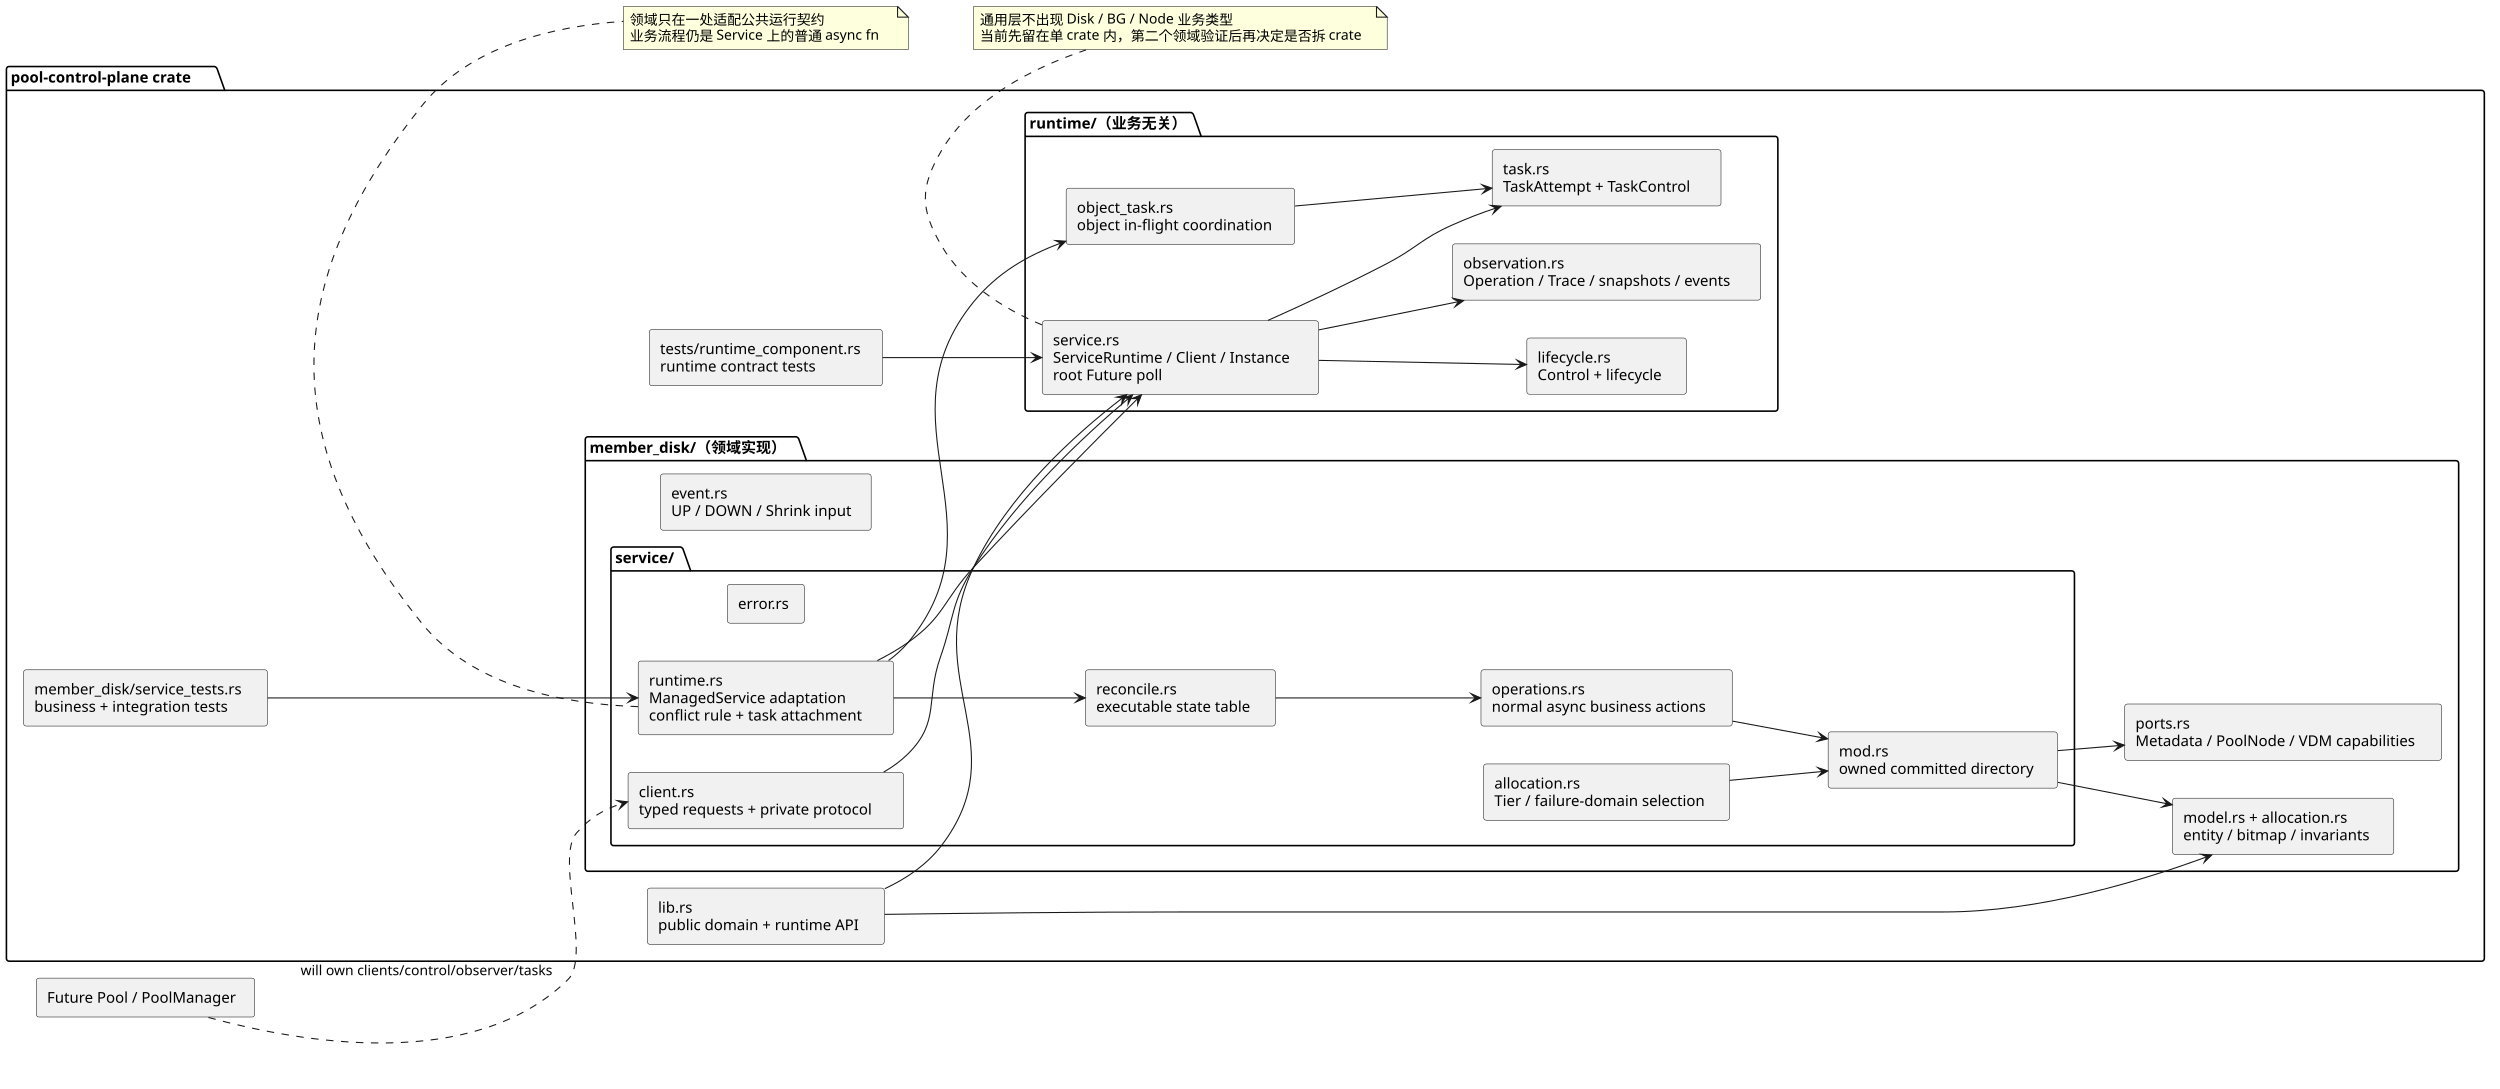
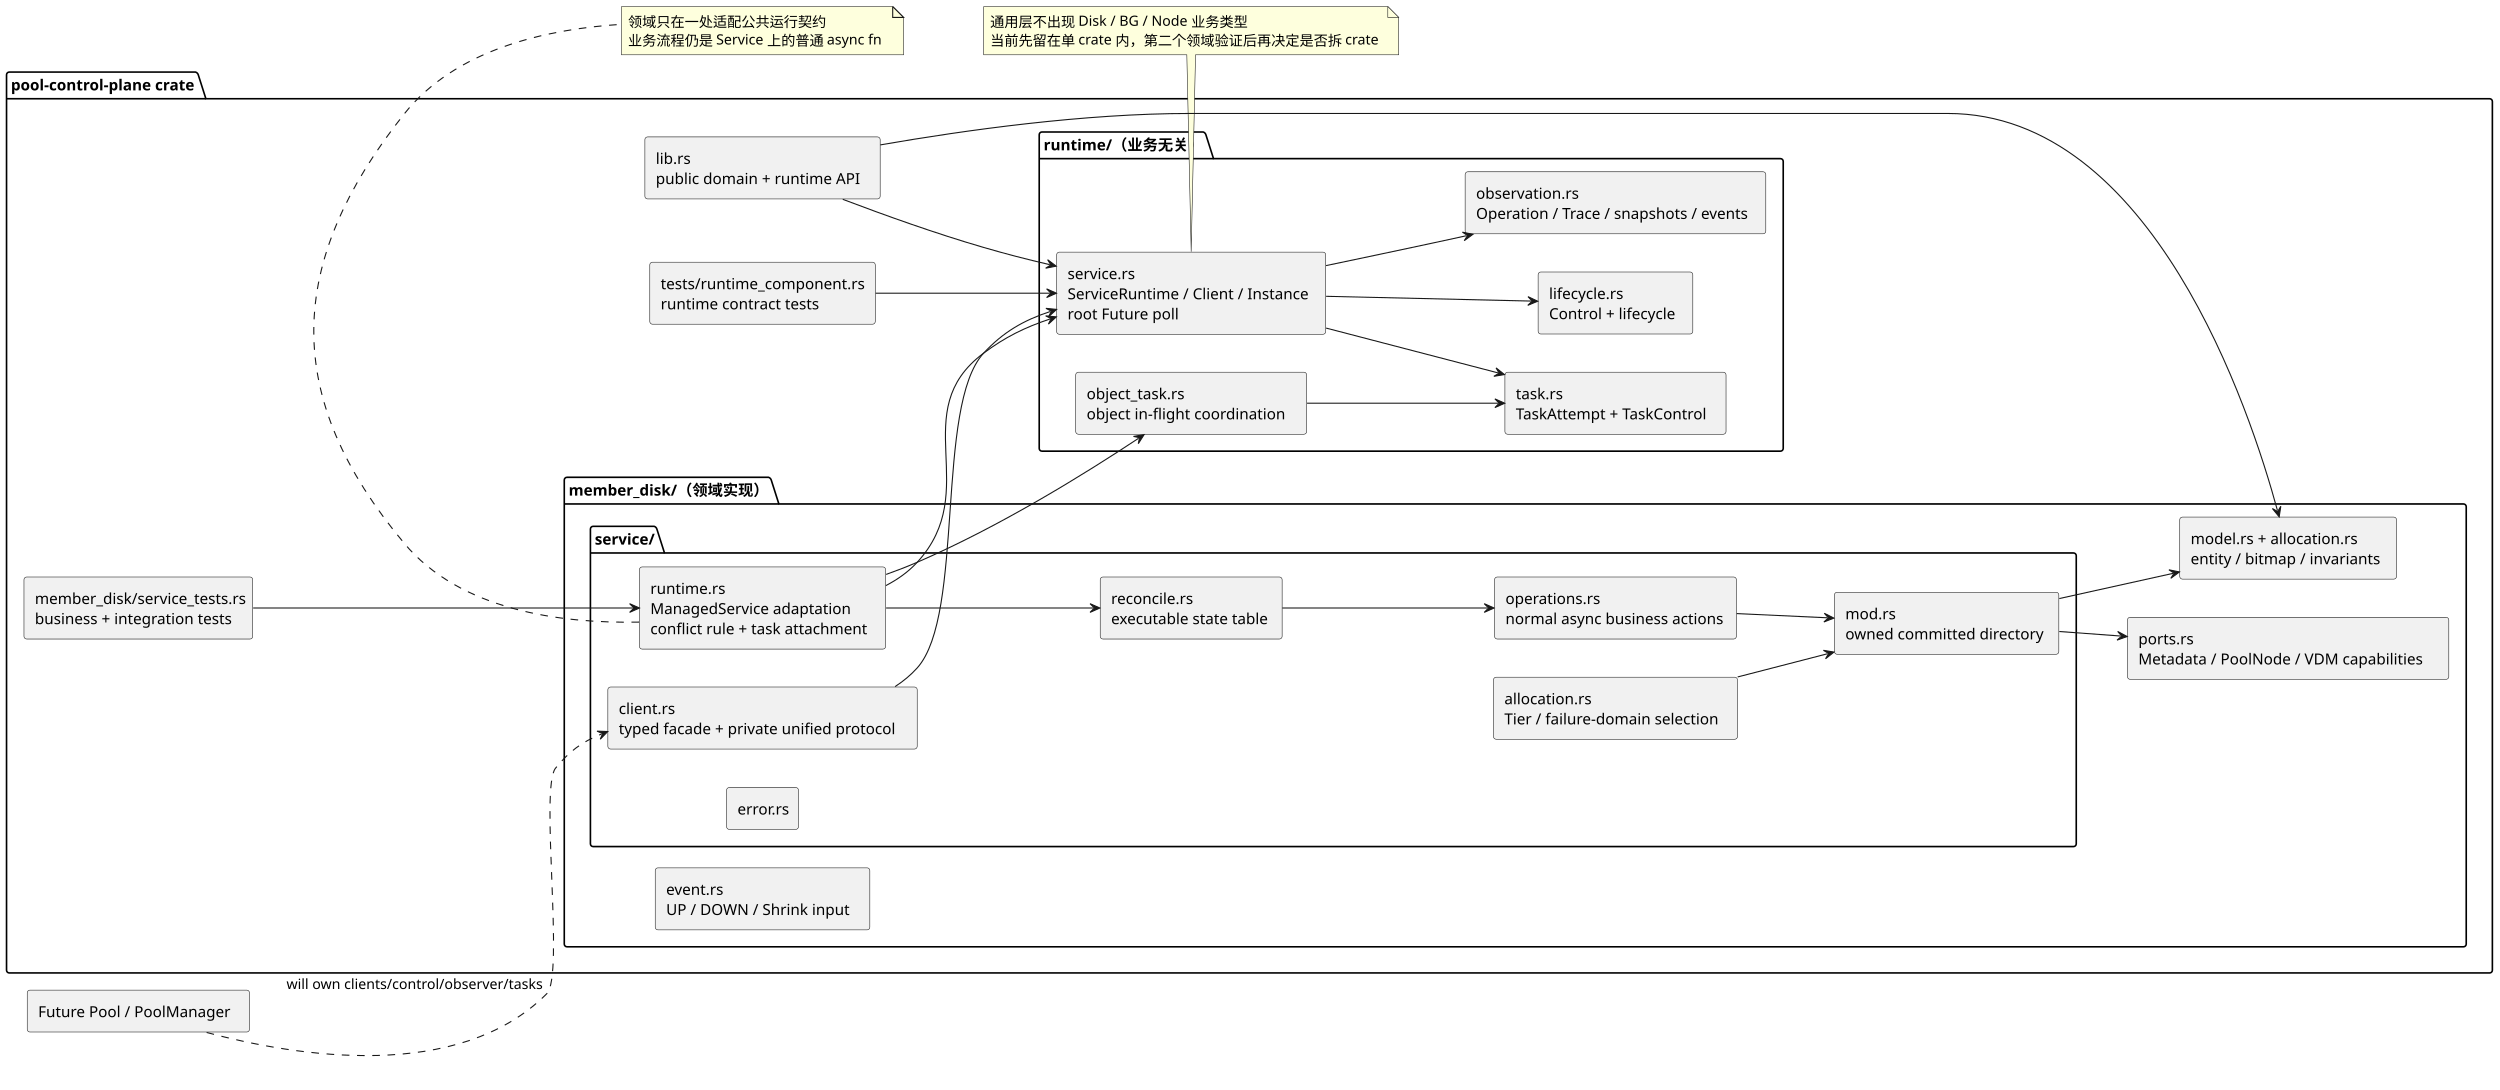
- <svg xmlns="http://www.w3.org/2000/svg" contentStyleType="text/css" data-diagram-type="DESCRIPTION" height="1017px" preserveAspectRatio="none" style="width:2336px;height:1017px;background:#FFFFFF;" version="1.1" viewBox="0 0 2336 1017" width="2336px" zoomAndPan="magnify">
+ <svg xmlns="http://www.w3.org/2000/svg" contentStyleType="text/css" height="1000px" preserveAspectRatio="none" style="width:2295px;height:1000px;background:#FFFFFF;" version="1.1" viewBox="0 0 2295 1000" width="2295px" zoomAndPan="magnify">
  <defs />
  <g>
-     <g class="cluster" data-qualified-name="pool-control-plane crate" data-source-line="7" id="ent0001">
-       <path d="M8.5,62.14 L200.517,62.14 A3.75,3.75 0 0 1 203.017,64.64 L210.017,84.437 L2318.86,84.437 A2.5,2.5 0 0 1 2321.36,86.937 L2321.36,895.64 A2.5,2.5 0 0 1 2318.86,898.14 L8.5,898.14 A2.5,2.5 0 0 1 6,895.64 L6,64.64 A2.5,2.5 0 0 1 8.5,62.14" fill="none" style="stroke:#000000;stroke-width:1.5;" />
-       <line style="stroke:#000000;stroke-width:1.5;" x1="6" x2="210.017" y1="84.437" y2="84.437" />
-       <text fill="#000000" font-family="'Microsoft YaHei'" font-size="14" font-weight="700" lengthAdjust="spacing" textLength="191.017" x="10" y="77.135">pool-control-plane crate</text>
-     </g>
-     <g class="cluster" data-qualified-name="pool-control-plane crate.runtime......." data-source-line="10" id="ent0003">
-       <path d="M960.36,105.14 L1112.885,105.14 A3.75,3.75 0 0 1 1115.385,107.64 L1122.385,127.437 L1658.73,127.437 A2.5,2.5 0 0 1 1661.23,129.937 L1661.23,381.64 A2.5,2.5 0 0 1 1658.73,384.14 L960.36,384.14 A2.5,2.5 0 0 1 957.86,381.64 L957.86,107.64 A2.5,2.5 0 0 1 960.36,105.14" fill="none" style="stroke:#000000;stroke-width:1.5;" />
-       <line style="stroke:#000000;stroke-width:1.5;" x1="957.86" x2="1122.385" y1="127.437" y2="127.437" />
-       <text fill="#000000" font-family="'Microsoft YaHei'" font-size="14" font-weight="700" lengthAdjust="spacing" textLength="151.525" x="961.86" y="120.135">runtime/（业务无关）</text>
-     </g>
-     <g class="cluster" data-qualified-name="pool-control-plane crate.member_disk......." data-source-line="18" id="ent0009">
-       <path d="M549.37,408.14 L744.039,408.14 A3.75,3.75 0 0 1 746.539,410.64 L753.539,430.437 L2294.86,430.437 A2.5,2.5 0 0 1 2297.36,432.937 L2297.36,811.64 A2.5,2.5 0 0 1 2294.86,814.14 L549.37,814.14 A2.5,2.5 0 0 1 546.87,811.64 L546.87,410.64 A2.5,2.5 0 0 1 549.37,408.14" fill="none" style="stroke:#000000;stroke-width:1.5;" />
-       <line style="stroke:#000000;stroke-width:1.5;" x1="546.87" x2="753.539" y1="430.437" y2="430.437" />
-       <text fill="#000000" font-family="'Microsoft YaHei'" font-size="14" font-weight="700" lengthAdjust="spacing" textLength="193.669" x="550.87" y="423.135">member_disk/（领域实现）</text>
-     </g>
-     <g class="cluster" data-qualified-name="pool-control-plane crate.member_disk........service." data-source-line="22" id="ent0013">
-       <path d="M573.37,511.14 L635.934,511.14 A3.75,3.75 0 0 1 638.434,513.64 L645.434,533.437 L1935.86,533.437 A2.5,2.5 0 0 1 1938.36,535.937 L1938.36,787.64 A2.5,2.5 0 0 1 1935.86,790.14 L573.37,790.14 A2.5,2.5 0 0 1 570.87,787.64 L570.87,513.64 A2.5,2.5 0 0 1 573.37,511.14" fill="none" style="stroke:#000000;stroke-width:1.5;" />
-       <line style="stroke:#000000;stroke-width:1.5;" x1="570.87" x2="645.434" y1="533.437" y2="533.437" />
-       <text fill="#000000" font-family="'Microsoft YaHei'" font-size="14" font-weight="700" lengthAdjust="spacing" textLength="61.565" x="574.87" y="526.135">service/</text>
-     </g>
-     <g class="entity" data-qualified-name="pool-control-plane crate.Lib" data-source-line="8" id="ent0002">
-       <rect fill="#F1F1F1" height="52.594" rx="2.5" ry="2.5" style="stroke:#181818;stroke-width:0.5;" width="221.366" x="604.9" y="829.84" />
-       <text fill="#000000" font-family="'Microsoft YaHei'" font-size="14" lengthAdjust="spacing" textLength="34.166" x="614.9" y="852.835">lib.rs</text>
-       <text fill="#000000" font-family="'Microsoft YaHei'" font-size="14" lengthAdjust="spacing" textLength="201.366" x="614.9" y="869.132">public domain + runtime API</text>
-     </g>
-     <g class="entity" data-qualified-name="pool-control-plane crate.RuntimeTests" data-source-line="33" id="ent0021">
-       <rect fill="#F1F1F1" height="52.594" rx="2.5" ry="2.5" style="stroke:#181818;stroke-width:0.5;" width="217.73" x="606.72" y="307.84" />
-       <text fill="#000000" font-family="'Microsoft YaHei'" font-size="14" lengthAdjust="spacing" textLength="197.73" x="616.72" y="330.835">tests/runtime_component.rs</text>
-       <text fill="#000000" font-family="'Microsoft YaHei'" font-size="14" lengthAdjust="spacing" textLength="156.358" x="616.72" y="347.132">runtime contract tests</text>
-     </g>
-     <g class="entity" data-qualified-name="pool-control-plane crate.DomainTests" data-source-line="34" id="ent0022">
-       <rect fill="#F1F1F1" height="52.594" rx="2.5" ry="2.5" style="stroke:#181818;stroke-width:0.5;" width="227.867" x="22" y="625.84" />
-       <text fill="#000000" font-family="'Microsoft YaHei'" font-size="14" lengthAdjust="spacing" textLength="207.867" x="32" y="648.835">member_disk/service_tests.rs</text>
-       <text fill="#000000" font-family="'Microsoft YaHei'" font-size="14" lengthAdjust="spacing" textLength="197.183" x="32" y="665.132">business + integration tests</text>
-     </g>
-     <g class="entity" data-qualified-name="pool-control-plane crate.runtime........Runtime" data-source-line="11" id="ent0004">
-       <rect fill="#F1F1F1" height="68.891" rx="2.5" ry="2.5" style="stroke:#181818;stroke-width:0.5;" width="258.157" x="973.86" y="299.69" />
-       <text fill="#000000" font-family="'Microsoft YaHei'" font-size="14" lengthAdjust="spacing" textLength="67.648" x="983.86" y="322.685">service.rs</text>
-       <text fill="#000000" font-family="'Microsoft YaHei'" font-size="14" lengthAdjust="spacing" textLength="238.157" x="983.86" y="338.982">ServiceRuntime / Client / Instance</text>
-       <text fill="#000000" font-family="'Microsoft YaHei'" font-size="14" lengthAdjust="spacing" textLength="108.165" x="983.86" y="355.279">root Future poll</text>
-     </g>
-     <g class="entity" data-qualified-name="pool-control-plane crate.runtime........Lifecycle" data-source-line="12" id="ent0005">
-       <rect fill="#F1F1F1" height="52.594" rx="2.5" ry="2.5" style="stroke:#181818;stroke-width:0.5;" width="149.049" x="1426.68" y="315.84" />
-       <text fill="#000000" font-family="'Microsoft YaHei'" font-size="14" lengthAdjust="spacing" textLength="75.004" x="1436.68" y="338.835">lifecycle.rs</text>
-       <text fill="#000000" font-family="'Microsoft YaHei'" font-size="14" lengthAdjust="spacing" textLength="129.049" x="1436.68" y="355.132">Control + lifecycle</text>
-     </g>
-     <g class="entity" data-qualified-name="pool-control-plane crate.runtime........Observation" data-source-line="13" id="ent0006">
-       <rect fill="#F1F1F1" height="52.594" rx="2.5" ry="2.5" style="stroke:#181818;stroke-width:0.5;" width="288.037" x="1357.19" y="227.84" />
-       <text fill="#000000" font-family="'Microsoft YaHei'" font-size="14" lengthAdjust="spacing" textLength="100.297" x="1367.19" y="250.835">observation.rs</text>
-       <text fill="#000000" font-family="'Microsoft YaHei'" font-size="14" lengthAdjust="spacing" textLength="268.037" x="1367.19" y="267.132">Operation / Trace / snapshots / events</text>
-     </g>
-     <g class="entity" data-qualified-name="pool-control-plane crate.runtime........Task" data-source-line="14" id="ent0007">
-       <rect fill="#F1F1F1" height="52.594" rx="2.5" ry="2.5" style="stroke:#181818;stroke-width:0.5;" width="213.792" x="1394.31" y="139.84" />
-       <text fill="#000000" font-family="'Microsoft YaHei'" font-size="14" lengthAdjust="spacing" textLength="46.97" x="1404.31" y="162.835">task.rs</text>
-       <text fill="#000000" font-family="'Microsoft YaHei'" font-size="14" lengthAdjust="spacing" textLength="193.792" x="1404.31" y="179.132">TaskAttempt + TaskControl</text>
-     </g>
-     <g class="entity" data-qualified-name="pool-control-plane crate.runtime........ObjectTask" data-source-line="15" id="ent0008">
-       <rect fill="#F1F1F1" height="52.594" rx="2.5" ry="2.5" style="stroke:#181818;stroke-width:0.5;" width="213.443" x="996.22" y="175.84" />
-       <text fill="#000000" font-family="'Microsoft YaHei'" font-size="14" lengthAdjust="spacing" textLength="97.111" x="1006.22" y="198.835">object_task.rs</text>
-       <text fill="#000000" font-family="'Microsoft YaHei'" font-size="14" lengthAdjust="spacing" textLength="193.443" x="1006.22" y="215.132">object in-flight coordination</text>
-     </g>
-     <g class="entity" data-qualified-name="pool-control-plane crate.member_disk........Model" data-source-line="19" id="ent0010">
-       <rect fill="#F1F1F1" height="52.594" rx="2.5" ry="2.5" style="stroke:#181818;stroke-width:0.5;" width="206.751" x="2029.99" y="745.84" />
-       <text fill="#000000" font-family="'Microsoft YaHei'" font-size="14" lengthAdjust="spacing" textLength="167.241" x="2039.99" y="768.835">model.rs + allocation.rs</text>
-       <text fill="#000000" font-family="'Microsoft YaHei'" font-size="14" lengthAdjust="spacing" textLength="186.751" x="2039.99" y="785.132">entity / bitmap / invariants</text>
-     </g>
-     <g class="entity" data-qualified-name="pool-control-plane crate.member_disk........Event" data-source-line="20" id="ent0011">
-       <rect fill="#F1F1F1" height="52.594" rx="2.5" ry="2.5" style="stroke:#181818;stroke-width:0.5;" width="196.887" x="617.14" y="442.84" />
-       <text fill="#000000" font-family="'Microsoft YaHei'" font-size="14" lengthAdjust="spacing" textLength="57.374" x="627.14" y="465.835">event.rs</text>
-       <text fill="#000000" font-family="'Microsoft YaHei'" font-size="14" lengthAdjust="spacing" textLength="176.887" x="627.14" y="482.132">UP / DOWN / Shrink input</text>
-     </g>
-     <g class="entity" data-qualified-name="pool-control-plane crate.member_disk........Ports" data-source-line="21" id="ent0012">
-       <rect fill="#F1F1F1" height="52.594" rx="2.5" ry="2.5" style="stroke:#181818;stroke-width:0.5;" width="296.001" x="1985.36" y="657.84" />
-       <text fill="#000000" font-family="'Microsoft YaHei'" font-size="14" lengthAdjust="spacing" textLength="53.491" x="1995.36" y="680.835">ports.rs</text>
-       <text fill="#000000" font-family="'Microsoft YaHei'" font-size="14" lengthAdjust="spacing" textLength="276.001" x="1995.36" y="697.132">Metadata / PoolNode / VDM capabilities</text>
-     </g>
-     <g class="entity" data-qualified-name="pool-control-plane crate.member_disk........service..Service" data-source-line="23" id="ent0014">
-       <rect fill="#F1F1F1" height="52.594" rx="2.5" ry="2.5" style="stroke:#181818;stroke-width:0.5;" width="214.134" x="1708.23" y="683.84" />
-       <text fill="#000000" font-family="'Microsoft YaHei'" font-size="14" lengthAdjust="spacing" textLength="48.59" x="1718.23" y="706.835">mod.rs</text>
-       <text fill="#000000" font-family="'Microsoft YaHei'" font-size="14" lengthAdjust="spacing" textLength="194.134" x="1718.23" y="723.132">owned committed directory</text>
-     </g>
-     <g class="entity" data-qualified-name="pool-control-plane crate.member_disk........service..Client" data-source-line="24" id="ent0015">
-       <rect fill="#F1F1F1" height="52.594" rx="2.5" ry="2.5" style="stroke:#181818;stroke-width:0.5;" width="257.426" x="586.87" y="721.84" />
-       <text fill="#000000" font-family="'Microsoft YaHei'" font-size="14" lengthAdjust="spacing" textLength="55.952" x="596.87" y="744.835">client.rs</text>
-       <text fill="#000000" font-family="'Microsoft YaHei'" font-size="14" lengthAdjust="spacing" textLength="237.426" x="596.87" y="761.132">typed requests + private protocol</text>
-     </g>
-     <g class="entity" data-qualified-name="pool-control-plane crate.member_disk........service..Adapter" data-source-line="25" id="ent0016">
-       <rect fill="#F1F1F1" height="68.891" rx="2.5" ry="2.5" style="stroke:#181818;stroke-width:0.5;" width="238.483" x="596.34" y="617.69" />
-       <text fill="#000000" font-family="'Microsoft YaHei'" font-size="14" lengthAdjust="spacing" textLength="72.632" x="606.34" y="640.685">runtime.rs</text>
-       <text fill="#000000" font-family="'Microsoft YaHei'" font-size="14" lengthAdjust="spacing" textLength="196.506" x="606.34" y="656.982">ManagedService adaptation</text>
-       <text fill="#000000" font-family="'Microsoft YaHei'" font-size="14" lengthAdjust="spacing" textLength="218.483" x="606.34" y="673.279">conflict rule + task attachment</text>
-     </g>
-     <g class="entity" data-qualified-name="pool-control-plane crate.member_disk........service..Reconcile" data-source-line="26" id="ent0017">
-       <rect fill="#F1F1F1" height="52.594" rx="2.5" ry="2.5" style="stroke:#181818;stroke-width:0.5;" width="177.363" x="1014.26" y="625.84" />
-       <text fill="#000000" font-family="'Microsoft YaHei'" font-size="14" lengthAdjust="spacing" textLength="81.095" x="1024.26" y="648.835">reconcile.rs</text>
-       <text fill="#000000" font-family="'Microsoft YaHei'" font-size="14" lengthAdjust="spacing" textLength="157.363" x="1024.26" y="665.132">executable state table</text>
-     </g>
-     <g class="entity" data-qualified-name="pool-control-plane crate.member_disk........service..Operations" data-source-line="27" id="ent0018">
-       <rect fill="#F1F1F1" height="52.594" rx="2.5" ry="2.5" style="stroke:#181818;stroke-width:0.5;" width="234.785" x="1383.82" y="625.84" />
-       <text fill="#000000" font-family="'Microsoft YaHei'" font-size="14" lengthAdjust="spacing" textLength="92.012" x="1393.82" y="648.835">operations.rs</text>
-       <text fill="#000000" font-family="'Microsoft YaHei'" font-size="14" lengthAdjust="spacing" textLength="214.785" x="1393.82" y="665.132">normal async business actions</text>
-     </g>
-     <g class="entity" data-qualified-name="pool-control-plane crate.member_disk........service..AllocationService" data-source-line="28" id="ent0019">
-       <rect fill="#F1F1F1" height="52.594" rx="2.5" ry="2.5" style="stroke:#181818;stroke-width:0.5;" width="229.815" x="1386.3" y="713.84" />
-       <text fill="#000000" font-family="'Microsoft YaHei'" font-size="14" lengthAdjust="spacing" textLength="85.518" x="1396.3" y="736.835">allocation.rs</text>
-       <text fill="#000000" font-family="'Microsoft YaHei'" font-size="14" lengthAdjust="spacing" textLength="209.815" x="1396.3" y="753.132">Tier / failure-domain selection</text>
-     </g>
-     <g class="entity" data-qualified-name="pool-control-plane crate.member_disk........service..Error" data-source-line="29" id="ent0020">
-       <rect fill="#F1F1F1" height="36.297" rx="2.5" ry="2.5" style="stroke:#181818;stroke-width:0.5;" width="71.946" x="679.61" y="545.99" />
-       <text fill="#000000" font-family="'Microsoft YaHei'" font-size="14" lengthAdjust="spacing" textLength="51.946" x="689.61" y="568.985">error.rs</text>
-     </g>
-     <g class="entity" data-qualified-name="Pool" data-source-line="37" id="ent0023">
-       <rect fill="#F1F1F1" height="36.297" rx="2.5" ry="2.5" style="stroke:#181818;stroke-width:0.5;" width="204.017" x="33.93" y="913.99" />
-       <text fill="#000000" font-family="'Microsoft YaHei'" font-size="14" lengthAdjust="spacing" textLength="184.017" x="43.93" y="936.985">Future Pool / PoolManager</text>
-     </g>
-     <g class="entity" data-qualified-name="GMN42" data-source-line="59" id="ent0043">
-       <path d="M909.69,6 L909.69,46.266 L1296.195,46.266 L1296.195,16 L1286.195,6 L909.69,6" fill="#FEFFDD" style="stroke:#181818;stroke-width:0.5;" />
-       <path d="M1286.195,6 L1286.195,16 L1296.195,16 L1286.195,6" fill="#FEFFDD" style="stroke:#181818;stroke-width:1;" />
-       <text fill="#000000" font-family="'Microsoft YaHei'" font-size="13" lengthAdjust="spacing" textLength="244.398" x="915.69" y="23.067">通用层不出现 Disk / BG / Node 业务类型</text>
-       <text fill="#000000" font-family="'Microsoft YaHei'" font-size="13" lengthAdjust="spacing" textLength="365.505" x="915.69" y="38.2">当前先留在单 crate 内，第二个领域验证后再决定是否拆 crate</text>
-     </g>
-     <g class="entity" data-qualified-name="GMN45" data-source-line="64" id="ent0046">
-       <path d="M582.48,6 L582.48,46.266 L848.69,46.266 L848.69,16 L838.69,6 L582.48,6" fill="#FEFFDD" style="stroke:#181818;stroke-width:0.5;" />
-       <path d="M838.69,6 L838.69,16 L848.69,16 L838.69,6" fill="#FEFFDD" style="stroke:#181818;stroke-width:1;" />
-       <text fill="#000000" font-family="'Microsoft YaHei'" font-size="13" lengthAdjust="spacing" textLength="182" x="588.48" y="23.067">领域只在一处适配公共运行契约</text>
-       <text fill="#000000" font-family="'Microsoft YaHei'" font-size="13" lengthAdjust="spacing" textLength="245.21" x="588.48" y="38.2">业务流程仍是 Service 上的普通 async fn</text>
-     </g>
-     <g class="link" data-entity-1="ent0002" data-entity-2="ent0004" data-link-type="dependency" data-source-line="39" id="lnk24">
-       <path d="M826.76,830.38 C847.11,820.87 866.18,807.88 879.69,790.14 C950.14,697.57 859.58,635.11 909.69,530.14 C942.02,462.39 1003.379,406.862 1048.859,371.822" fill="none" id="Lib-to-Runtime" style="stroke:#181818;stroke-width:1;" />
-       <polygon fill="#181818" points="1052.82,368.77,1043.249,371.094,1048.859,371.822,1048.132,377.432,1052.82,368.77" style="stroke:#181818;stroke-width:1;stroke-linejoin:miter;stroke-miterlimit:10;" />
-     </g>
-     <g class="link" data-entity-1="ent0002" data-entity-2="ent0010" data-link-type="dependency" data-source-line="40" id="lnk25">
-       <path d="M826.62,854.39 C903.7,853.31 1009.11,852.14 1101.94,852.14 C1101.94,852.14 1101.94,852.14 1816.29,852.14 C1905.02,852.14 1998.898,823.869 2061.988,800.619" fill="none" id="Lib-to-Model" style="stroke:#181818;stroke-width:1;" />
-       <polygon fill="#181818" points="2066.68,798.89,2056.852,798.249,2061.988,800.619,2059.618,805.755,2066.68,798.89" style="stroke:#181818;stroke-width:1;stroke-linejoin:miter;stroke-miterlimit:10;" />
-     </g>
-     <g class="link" data-entity-1="ent0004" data-entity-2="ent0005" data-link-type="dependency" data-source-line="41" id="lnk26">
-       <path d="M1232.32,336.73 C1296.52,338.02 1366.921,339.45 1421.351,340.54" fill="none" id="Runtime-to-Lifecycle" style="stroke:#181818;stroke-width:1;" />
-       <polygon fill="#181818" points="1426.35,340.64,1417.432,336.461,1421.351,340.54,1417.272,344.459,1426.35,340.64" style="stroke:#181818;stroke-width:1;stroke-linejoin:miter;stroke-miterlimit:10;" />
-     </g>
-     <g class="link" data-entity-1="ent0004" data-entity-2="ent0006" data-link-type="dependency" data-source-line="42" id="lnk27">
-       <path d="M1232.32,308.22 C1275.61,299.48 1319.089,290.699 1362.699,281.899" fill="none" id="Runtime-to-Observation" style="stroke:#181818;stroke-width:1;" />
-       <polygon fill="#181818" points="1367.6,280.91,1357.987,278.769,1362.699,281.899,1359.569,286.611,1367.6,280.91" style="stroke:#181818;stroke-width:1;stroke-linejoin:miter;stroke-miterlimit:10;" />
-     </g>
-     <g class="link" data-entity-1="ent0004" data-entity-2="ent0007" data-link-type="dependency" data-source-line="43" id="lnk28">
-       <path d="M1184.81,299.36 C1219.5,283.87 1260.23,264.91 1296.19,246.14 C1324.1,231.57 1328.39,222.85 1357.19,210.14 C1371.57,203.79 1382.399,199.57 1397.789,194.41" fill="none" id="Runtime-to-Task" style="stroke:#181818;stroke-width:1;" />
-       <polygon fill="#181818" points="1402.53,192.82,1392.725,191.888,1397.789,194.41,1395.268,199.474,1402.53,192.82" style="stroke:#181818;stroke-width:1;stroke-linejoin:miter;stroke-miterlimit:10;" />
-     </g>
-     <g class="link" data-entity-1="ent0008" data-entity-2="ent0007" data-link-type="dependency" data-source-line="44" id="lnk29">
-       <path d="M1210.13,192.49 C1267.1,187.31 1332.12,181.402 1389.091,176.232" fill="none" id="ObjectTask-to-Task" style="stroke:#181818;stroke-width:1;" />
-       <polygon fill="#181818" points="1394.07,175.78,1384.745,172.61,1389.091,176.232,1385.468,180.577,1394.07,175.78" style="stroke:#181818;stroke-width:1;stroke-linejoin:miter;stroke-miterlimit:10;" />
-     </g>
-     <g class="link" data-entity-1="ent0015" data-entity-2="ent0004" data-link-type="dependency" data-source-line="45" id="lnk30">
-       <path d="M825.73,721.44 C834.12,716.6 841.93,710.89 848.69,704.14 C878.5,674.33 864.72,653.92 878.69,614.14 C891.87,576.59 888.39,563.75 909.69,530.14 C950.49,465.71 1011.571,408.477 1054.501,372.197" fill="none" id="Client-to-Runtime" style="stroke:#181818;stroke-width:1;" />
-       <polygon fill="#181818" points="1058.32,368.97,1048.864,371.724,1054.501,372.197,1054.028,377.834,1058.32,368.97" style="stroke:#181818;stroke-width:1;stroke-linejoin:miter;stroke-miterlimit:10;" />
-     </g>
-     <g class="link" data-entity-1="ent0016" data-entity-2="ent0004" data-link-type="dependency" data-source-line="46" id="lnk31">
-       <path d="M819.75,617.25 C829.89,612.16 839.72,606.46 848.69,600.14 C882.4,576.34 881.67,560.43 909.69,530.14 C963.08,472.39 1023.959,411.18 1063.019,372.46" fill="none" id="Adapter-to-Runtime" style="stroke:#181818;stroke-width:1;" />
-       <polygon fill="#181818" points="1066.57,368.94,1057.362,372.435,1063.019,372.46,1062.994,378.117,1066.57,368.94" style="stroke:#181818;stroke-width:1;stroke-linejoin:miter;stroke-miterlimit:10;" />
-     </g>
-     <g class="link" data-entity-1="ent0016" data-entity-2="ent0008" data-link-type="dependency" data-source-line="47" id="lnk32">
-       <path d="M830.24,617.19 C837.07,612.24 843.33,606.58 848.69,600.14 C940.58,489.39 818.86,393.76 909.69,282.14 C931.53,255.29 959.246,239.081 991.246,227.12" fill="none" id="Adapter-to-ObjectTask" style="stroke:#181818;stroke-width:1;" />
-       <polygon fill="#181818" points="995.93,225.37,986.099,224.774,991.246,227.12,988.9,232.268,995.93,225.37" style="stroke:#181818;stroke-width:1;stroke-linejoin:miter;stroke-miterlimit:10;" />
-     </g>
-     <g class="link" data-entity-1="ent0016" data-entity-2="ent0017" data-link-type="dependency" data-source-line="48" id="lnk33">
-       <path d="M835.08,652.14 C892.81,652.14 956.03,652.14 1009.04,652.14" fill="none" id="Adapter-to-Reconcile" style="stroke:#181818;stroke-width:1;" />
-       <polygon fill="#181818" points="1014.04,652.14,1005.04,648.14,1009.04,652.14,1005.04,656.14,1014.04,652.14" style="stroke:#181818;stroke-width:1;stroke-linejoin:miter;stroke-miterlimit:10;" />
-     </g>
-     <g class="link" data-entity-1="ent0017" data-entity-2="ent0018" data-link-type="dependency" data-source-line="49" id="lnk34">
-       <path d="M1191.88,652.14 C1248.32,652.14 1317.24,652.14 1378.55,652.14" fill="none" id="Reconcile-to-Operations" style="stroke:#181818;stroke-width:1;" />
-       <polygon fill="#181818" points="1383.55,652.14,1374.55,648.14,1378.55,652.14,1374.55,656.14,1383.55,652.14" style="stroke:#181818;stroke-width:1;stroke-linejoin:miter;stroke-miterlimit:10;" />
-     </g>
-     <g class="link" data-entity-1="ent0018" data-entity-2="ent0014" data-link-type="dependency" data-source-line="50" id="lnk35">
-       <path d="M1618.86,673.82 C1648.03,679.24 1674.254,684.106 1702.904,689.436" fill="none" id="Operations-to-Service" style="stroke:#181818;stroke-width:1;" />
-       <polygon fill="#181818" points="1707.82,690.35,1699.703,684.771,1702.904,689.436,1698.24,692.636,1707.82,690.35" style="stroke:#181818;stroke-width:1;stroke-linejoin:miter;stroke-miterlimit:10;" />
-     </g>
-     <g class="link" data-entity-1="ent0019" data-entity-2="ent0014" data-link-type="dependency" data-source-line="51" id="lnk36">
-       <path d="M1616.2,729.18 C1646.15,726.3 1673.353,723.688 1702.893,720.848" fill="none" id="AllocationService-to-Service" style="stroke:#181818;stroke-width:1;" />
-       <polygon fill="#181818" points="1707.87,720.37,1698.528,717.25,1702.893,720.848,1699.294,725.213,1707.87,720.37" style="stroke:#181818;stroke-width:1;stroke-linejoin:miter;stroke-miterlimit:10;" />
-     </g>
-     <g class="link" data-entity-1="ent0014" data-entity-2="ent0010" data-link-type="dependency" data-source-line="52" id="lnk37">
-       <path d="M1922.86,731.04 C1957.36,737.81 1990.623,744.328 2024.833,751.038" fill="none" id="Service-to-Model" style="stroke:#181818;stroke-width:1;" />
-       <polygon fill="#181818" points="2029.74,752,2021.678,746.342,2024.833,751.038,2020.138,754.193,2029.74,752" style="stroke:#181818;stroke-width:1;stroke-linejoin:miter;stroke-miterlimit:10;" />
-     </g>
-     <g class="link" data-entity-1="ent0014" data-entity-2="ent0012" data-link-type="dependency" data-source-line="53" id="lnk38">
-       <path d="M1922.86,701.37 C1942.84,699.73 1959.077,698.389 1980.037,696.669" fill="none" id="Service-to-Ports" style="stroke:#181818;stroke-width:1;" />
-       <polygon fill="#181818" points="1985.02,696.26,1975.723,693.01,1980.037,696.669,1976.377,700.983,1985.02,696.26" style="stroke:#181818;stroke-width:1;stroke-linejoin:miter;stroke-miterlimit:10;" />
-     </g>
-     <g class="link" data-entity-1="ent0022" data-entity-2="ent0016" data-link-type="dependency" data-source-line="54" id="lnk39">
-       <path d="M250.02,652.14 C349.79,652.14 489.69,652.14 591.05,652.14" fill="none" id="DomainTests-to-Adapter" style="stroke:#181818;stroke-width:1;" />
-       <polygon fill="#181818" points="596.05,652.14,587.05,648.14,591.05,652.14,587.05,656.14,596.05,652.14" style="stroke:#181818;stroke-width:1;stroke-linejoin:miter;stroke-miterlimit:10;" />
-     </g>
-     <g class="link" data-entity-1="ent0021" data-entity-2="ent0004" data-link-type="dependency" data-source-line="55" id="lnk40">
-       <path d="M824.69,334.14 C870.89,334.14 920.18,334.14 968.41,334.14" fill="none" id="RuntimeTests-to-Runtime" style="stroke:#181818;stroke-width:1;" />
-       <polygon fill="#181818" points="973.41,334.14,964.41,330.14,968.41,334.14,964.41,338.14,973.41,334.14" style="stroke:#181818;stroke-width:1;stroke-linejoin:miter;stroke-miterlimit:10;" />
-     </g>
-     <g class="link" data-entity-1="ent0023" data-entity-2="ent0015" data-link-type="dependency" data-source-line="56" id="lnk41">
-       <path d="M194.76,950.71 C280.89,974.35 442.23,1002.44 530.87,915.14 C552.59,893.74 518.53,800.86 538.87,778.14 C551.56,763.95 563.516,756.337 581.626,750.697" fill="none" id="Pool-to-Client" style="stroke:#181818;stroke-width:1;stroke-dasharray:7,7;" />
-       <polygon fill="#181818" points="586.4,749.21,576.618,748.067,581.626,750.697,578.996,755.705,586.4,749.21" style="stroke:#181818;stroke-width:1;stroke-linejoin:miter;stroke-miterlimit:10;" />
-       <text fill="#000000" font-family="'Microsoft YaHei'" font-size="13" lengthAdjust="spacing" textLength="249.019" x="280.87" y="911.207">will own clients/control/observer/tasks</text>
-     </g>
-     <g class="link" data-entity-1="ent0004" data-entity-2="ent0043" data-link-type="association" data-source-line="59" id="lnk44">
-       <path d="M973.61,303.58 C936.1,287.82 899.74,264.13 879.19,228.64 C859.81,195.18 859.81,175.1 879.19,141.64 C907.72,92.36 965.14,63.33 1014.67,46.7" fill="none" id="Runtime-GMN42" style="stroke:#181818;stroke-width:1;stroke-dasharray:7,7;" />
-     </g>
-     <g class="link" data-entity-1="ent0016" data-entity-2="ent0046" data-link-type="association" data-source-line="64" id="lnk47">
-       <path d="M596.18,660.29 C525.9,657.96 441.75,641.36 394.37,582.64 C259.3,415.22 260.04,266.65 394.37,98.64 C438.54,43.38 515.07,24.6 582.35,19.95" fill="none" id="Adapter-GMN45" style="stroke:#181818;stroke-width:1;stroke-dasharray:7,7;" />
+     <g id="cluster_pool-control-plane crate">
+       <path d="M8.5,66.16 L179.5,66.16 A3.75,3.75 0 0 1 182,68.66 L189,90.638 L2285.5,90.638 A2.5,2.5 0 0 1 2288,93.138 L2288,890.66 A2.5,2.5 0 0 1 2285.5,893.16 L8.5,893.16 A2.5,2.5 0 0 1 6,890.66 L6,68.66 A2.5,2.5 0 0 1 8.5,66.16 " fill="none" style="stroke:#000000;stroke-width:1.5;" />
+       <line style="stroke:#000000;stroke-width:1.5;" x1="6" x2="189" y1="90.638" y2="90.638" />
+       <text fill="#000000" font-family="Microsoft YaHei" font-size="14" font-weight="bold" lengthAdjust="spacing" textLength="170" x="10" y="82.974">pool-control-plane crate</text>
+     </g>
+     <g id="cluster_runtime/（业务无关）">
+       <path d="M956.5,121.16 L1104.5,121.16 A3.75,3.75 0 0 1 1107,123.66 L1114,145.637 L1634.5,145.637 A2.5,2.5 0 0 1 1637,148.137 L1637,411.66 A2.5,2.5 0 0 1 1634.5,414.16 L956.5,414.16 A2.5,2.5 0 0 1 954,411.66 L954,123.66 A2.5,2.5 0 0 1 956.5,121.16 " fill="none" style="stroke:#000000;stroke-width:1.5;" />
+       <line style="stroke:#000000;stroke-width:1.5;" x1="954" x2="1114" y1="145.637" y2="145.637" />
+       <text fill="#000000" font-family="Microsoft YaHei" font-size="14" font-weight="bold" lengthAdjust="spacing" textLength="147" x="958" y="137.974">runtime/（业务无关）</text>
+     </g>
+     <g id="cluster_member_disk/（领域实现）">
+       <path d="M520.5,438.16 L705.5,438.16 A3.75,3.75 0 0 1 708,440.66 L715,462.637 L2261.5,462.637 A2.5,2.5 0 0 1 2264,465.137 L2264,866.66 A2.5,2.5 0 0 1 2261.5,869.16 L520.5,869.16 A2.5,2.5 0 0 1 518,866.66 L518,440.66 A2.5,2.5 0 0 1 520.5,438.16 " fill="none" style="stroke:#000000;stroke-width:1.5;" />
+       <line style="stroke:#000000;stroke-width:1.5;" x1="518" x2="715" y1="462.637" y2="462.637" />
+       <text fill="#000000" font-family="Microsoft YaHei" font-size="14" font-weight="bold" lengthAdjust="spacing" textLength="184" x="522" y="454.974">member_disk/（领域实现）</text>
+     </g>
+     <g id="cluster_service/">
+       <path d="M544.5,483.16 L600.5,483.16 A3.75,3.75 0 0 1 603,485.66 L610,507.637 L1903.5,507.637 A2.5,2.5 0 0 1 1906,510.137 L1906,774.66 A2.5,2.5 0 0 1 1903.5,777.16 L544.5,777.16 A2.5,2.5 0 0 1 542,774.66 L542,485.66 A2.5,2.5 0 0 1 544.5,483.16 " fill="none" style="stroke:#000000;stroke-width:1.5;" />
+       <line style="stroke:#000000;stroke-width:1.5;" x1="542" x2="610" y1="507.637" y2="507.637" />
+       <text fill="#000000" font-family="Microsoft YaHei" font-size="14" font-weight="bold" lengthAdjust="spacing" textLength="55" x="546" y="499.974">service/</text>
+     </g>
+     <g id="elem_Lib">
+       <rect fill="#F1F1F1" height="56.955" rx="2.5" ry="2.5" style="stroke:#181818;stroke-width:0.5;" width="216" x="592" y="125.68" />
+       <text fill="#000000" font-family="Microsoft YaHei" font-size="14" lengthAdjust="spacing" textLength="31" x="602" y="150.494">lib.rs</text>
+       <text fill="#000000" font-family="Microsoft YaHei" font-size="14" lengthAdjust="spacing" textLength="196" x="602" y="168.971">public domain + runtime API</text>
+     </g>
+     <g id="elem_RuntimeTests">
+       <rect fill="#F1F1F1" height="56.955" rx="2.5" ry="2.5" style="stroke:#181818;stroke-width:0.5;" width="207" x="596.5" y="240.68" />
+       <text fill="#000000" font-family="Microsoft YaHei" font-size="14" lengthAdjust="spacing" textLength="187" x="606.5" y="265.493">tests/runtime_component.rs</text>
+       <text fill="#000000" font-family="Microsoft YaHei" font-size="14" lengthAdjust="spacing" textLength="146" x="606.5" y="283.971">runtime contract tests</text>
+     </g>
+     <g id="elem_DomainTests">
+       <rect fill="#F1F1F1" height="56.955" rx="2.5" ry="2.5" style="stroke:#181818;stroke-width:0.5;" width="210" x="22" y="529.68" />
+       <text fill="#000000" font-family="Microsoft YaHei" font-size="14" lengthAdjust="spacing" textLength="190" x="32" y="554.494">member_disk/service_tests.rs</text>
+       <text fill="#000000" font-family="Microsoft YaHei" font-size="14" lengthAdjust="spacing" textLength="184" x="32" y="572.971">business + integration tests</text>
+     </g>
+     <g id="elem_Runtime">
+       <rect fill="#F1F1F1" height="75.433" rx="2.5" ry="2.5" style="stroke:#181818;stroke-width:0.5;" width="247" x="970" y="231.44" />
+       <text fill="#000000" font-family="Microsoft YaHei" font-size="14" lengthAdjust="spacing" textLength="59" x="980" y="256.253">service.rs</text>
+       <text fill="#000000" font-family="Microsoft YaHei" font-size="14" lengthAdjust="spacing" textLength="227" x="980" y="274.731">ServiceRuntime / Client / Instance</text>
+       <text fill="#000000" font-family="Microsoft YaHei" font-size="14" lengthAdjust="spacing" textLength="105" x="980" y="293.209">root Future poll</text>
+     </g>
+     <g id="elem_Lifecycle">
+       <rect fill="#F1F1F1" height="56.955" rx="2.5" ry="2.5" style="stroke:#181818;stroke-width:0.5;" width="142" x="1412" y="249.68" />
+       <text fill="#000000" font-family="Microsoft YaHei" font-size="14" lengthAdjust="spacing" textLength="68" x="1422" y="274.493">lifecycle.rs</text>
+       <text fill="#000000" font-family="Microsoft YaHei" font-size="14" lengthAdjust="spacing" textLength="122" x="1422" y="292.971">Control + lifecycle</text>
+     </g>
+     <g id="elem_Observation">
+       <rect fill="#F1F1F1" height="56.955" rx="2.5" ry="2.5" style="stroke:#181818;stroke-width:0.5;" width="276" x="1345" y="157.68" />
+       <text fill="#000000" font-family="Microsoft YaHei" font-size="14" lengthAdjust="spacing" textLength="93" x="1355" y="182.494">observation.rs</text>
+       <text fill="#000000" font-family="Microsoft YaHei" font-size="14" lengthAdjust="spacing" textLength="256" x="1355" y="200.971">Operation / Trace / snapshots / events</text>
+     </g>
+     <g id="elem_Task">
+       <rect fill="#F1F1F1" height="56.955" rx="2.5" ry="2.5" style="stroke:#181818;stroke-width:0.5;" width="203" x="1381.5" y="341.68" />
+       <text fill="#000000" font-family="Microsoft YaHei" font-size="14" lengthAdjust="spacing" textLength="41" x="1391.5" y="366.493">task.rs</text>
+       <text fill="#000000" font-family="Microsoft YaHei" font-size="14" lengthAdjust="spacing" textLength="183" x="1391.5" y="384.971">TaskAttempt + TaskControl</text>
+     </g>
+     <g id="elem_ObjectTask">
+       <rect fill="#F1F1F1" height="56.955" rx="2.5" ry="2.5" style="stroke:#181818;stroke-width:0.5;" width="212" x="987.5" y="341.68" />
+       <text fill="#000000" font-family="Microsoft YaHei" font-size="14" lengthAdjust="spacing" textLength="89" x="997.5" y="366.493">object_task.rs</text>
+       <text fill="#000000" font-family="Microsoft YaHei" font-size="14" lengthAdjust="spacing" textLength="192" x="997.5" y="384.971">object in-flight coordination</text>
+     </g>
+     <g id="elem_Model">
+       <rect fill="#F1F1F1" height="56.955" rx="2.5" ry="2.5" style="stroke:#181818;stroke-width:0.5;" width="199" x="2001" y="474.68" />
+       <text fill="#000000" font-family="Microsoft YaHei" font-size="14" lengthAdjust="spacing" textLength="156" x="2011" y="499.493">model.rs + allocation.rs</text>
+       <text fill="#000000" font-family="Microsoft YaHei" font-size="14" lengthAdjust="spacing" textLength="179" x="2011" y="517.971">entity / bitmap / invariants</text>
+     </g>
+     <g id="elem_Event">
+       <rect fill="#F1F1F1" height="56.955" rx="2.5" ry="2.5" style="stroke:#181818;stroke-width:0.5;" width="197" x="601.5" y="796.68" />
+       <text fill="#000000" font-family="Microsoft YaHei" font-size="14" lengthAdjust="spacing" textLength="51" x="611.5" y="821.494">event.rs</text>
+       <text fill="#000000" font-family="Microsoft YaHei" font-size="14" lengthAdjust="spacing" textLength="177" x="611.5" y="839.971">UP / DOWN / Shrink input</text>
+     </g>
+     <g id="elem_Ports">
+       <rect fill="#F1F1F1" height="56.955" rx="2.5" ry="2.5" style="stroke:#181818;stroke-width:0.5;" width="295" x="1953" y="566.68" />
+       <text fill="#000000" font-family="Microsoft YaHei" font-size="14" lengthAdjust="spacing" textLength="48" x="1963" y="591.494">ports.rs</text>
+       <text fill="#000000" font-family="Microsoft YaHei" font-size="14" lengthAdjust="spacing" textLength="275" x="1963" y="609.971">Metadata / PoolNode / VDM capabilities</text>
+     </g>
+     <g id="elem_Service">
+       <rect fill="#F1F1F1" height="56.955" rx="2.5" ry="2.5" style="stroke:#181818;stroke-width:0.5;" width="206" x="1684" y="543.68" />
+       <text fill="#000000" font-family="Microsoft YaHei" font-size="14" lengthAdjust="spacing" textLength="45" x="1694" y="568.494">mod.rs</text>
+       <text fill="#000000" font-family="Microsoft YaHei" font-size="14" lengthAdjust="spacing" textLength="186" x="1694" y="586.971">owned committed directory</text>
+     </g>
+     <g id="elem_Client">
+       <rect fill="#F1F1F1" height="56.955" rx="2.5" ry="2.5" style="stroke:#181818;stroke-width:0.5;" width="284" x="558" y="630.68" />
+       <text fill="#000000" font-family="Microsoft YaHei" font-size="14" lengthAdjust="spacing" textLength="51" x="568" y="655.494">client.rs</text>
+       <text fill="#000000" font-family="Microsoft YaHei" font-size="14" lengthAdjust="spacing" textLength="264" x="568" y="673.971">typed facade + private unified protocol</text>
+     </g>
+     <g id="elem_Adapter">
+       <rect fill="#F1F1F1" height="75.433" rx="2.5" ry="2.5" style="stroke:#181818;stroke-width:0.5;" width="226" x="587" y="520.44" />
+       <text fill="#000000" font-family="Microsoft YaHei" font-size="14" lengthAdjust="spacing" textLength="67" x="597" y="545.254">runtime.rs</text>
+       <text fill="#000000" font-family="Microsoft YaHei" font-size="14" lengthAdjust="spacing" textLength="190" x="597" y="563.731">ManagedService adaptation</text>
+       <text fill="#000000" font-family="Microsoft YaHei" font-size="14" lengthAdjust="spacing" textLength="206" x="597" y="582.209">conflict rule + task attachment</text>
+     </g>
+     <g id="elem_Reconcile">
+       <rect fill="#F1F1F1" height="56.955" rx="2.5" ry="2.5" style="stroke:#181818;stroke-width:0.5;" width="167" x="1010" y="529.68" />
+       <text fill="#000000" font-family="Microsoft YaHei" font-size="14" lengthAdjust="spacing" textLength="75" x="1020" y="554.494">reconcile.rs</text>
+       <text fill="#000000" font-family="Microsoft YaHei" font-size="14" lengthAdjust="spacing" textLength="147" x="1020" y="572.971">executable state table</text>
+     </g>
+     <g id="elem_Operations">
+       <rect fill="#F1F1F1" height="56.955" rx="2.5" ry="2.5" style="stroke:#181818;stroke-width:0.5;" width="222" x="1372" y="529.68" />
+       <text fill="#000000" font-family="Microsoft YaHei" font-size="14" lengthAdjust="spacing" textLength="86" x="1382" y="554.494">operations.rs</text>
+       <text fill="#000000" font-family="Microsoft YaHei" font-size="14" lengthAdjust="spacing" textLength="202" x="1382" y="572.971">normal async business actions</text>
+     </g>
+     <g id="elem_AllocationService">
+       <rect fill="#F1F1F1" height="56.955" rx="2.5" ry="2.5" style="stroke:#181818;stroke-width:0.5;" width="224" x="1371" y="621.68" />
+       <text fill="#000000" font-family="Microsoft YaHei" font-size="14" lengthAdjust="spacing" textLength="81" x="1381" y="646.494">allocation.rs</text>
+       <text fill="#000000" font-family="Microsoft YaHei" font-size="14" lengthAdjust="spacing" textLength="204" x="1381" y="664.971">Tier / failure-domain selection</text>
+     </g>
+     <g id="elem_Error">
+       <rect fill="#F1F1F1" height="38.477" rx="2.5" ry="2.5" style="stroke:#181818;stroke-width:0.5;" width="66" x="667" y="722.92" />
+       <text fill="#000000" font-family="Microsoft YaHei" font-size="14" lengthAdjust="spacing" textLength="46" x="677" y="747.734">error.rs</text>
+     </g>
+     <g id="elem_Pool">
+       <rect fill="#F1F1F1" height="38.477" rx="2.5" ry="2.5" style="stroke:#181818;stroke-width:0.5;" width="204" x="25" y="908.92" />
+       <text fill="#000000" font-family="Microsoft YaHei" font-size="14" lengthAdjust="spacing" textLength="184" x="35" y="933.734">Future Pool / PoolManager</text>
+     </g>
+     <g id="elem_GMN43">
+       <path d="M903,6 L903,50.315 A0,0 0 0 0 903,50.315 L1089.5,50.315 L1093.5,231.03 L1097.5,50.315 L1284,50.315 A0,0 0 0 0 1284,50.315 L1284,16 L1274,6 L903,6 A0,0 0 0 0 903,6 " fill="#FEFFDD" style="stroke:#181818;stroke-width:0.5;" />
+       <path d="M1274,6 L1274,16 L1284,16 L1274,6 " fill="#FEFFDD" style="stroke:#181818;stroke-width:0.5;" />
+       <text fill="#000000" font-family="Microsoft YaHei" font-size="13" lengthAdjust="spacing" textLength="244" x="909" y="24.755">通用层不出现 Disk / BG / Node 业务类型</text>
+       <text fill="#000000" font-family="Microsoft YaHei" font-size="13" lengthAdjust="spacing" textLength="360" x="909" y="41.913">当前先留在单 crate 内，第二个领域验证后再决定是否拆 crate</text>
+     </g>
+     <g id="elem_GMN46">
+       <path d="M570.5,6 L570.5,50.315 L829.5,50.315 L829.5,16 L819.5,6 L570.5,6 " fill="#FEFFDD" style="stroke:#181818;stroke-width:0.5;" />
+       <path d="M819.5,6 L819.5,16 L829.5,16 L819.5,6 " fill="#FEFFDD" style="stroke:#181818;stroke-width:1.0;" />
+       <text fill="#000000" font-family="Microsoft YaHei" font-size="13" lengthAdjust="spacing" textLength="182" x="576.5" y="24.755">领域只在一处适配公共运行契约</text>
+       <text fill="#000000" font-family="Microsoft YaHei" font-size="13" lengthAdjust="spacing" textLength="238" x="576.5" y="41.913">业务流程仍是 Service 上的普通 async fn</text>
+     </g>
+     <g id="link_Lib_Runtime">
+       <path d="M773.65,182.98 C811.78,197.44 859.49,214.53 903,227.16 C924.36,233.36 941.456,237.789 963.746,242.979 " fill="none" id="Lib-to-Runtime" style="stroke:#181818;stroke-width:1.0;" />
+       <polygon fill="#181818" points="969.59,244.34,961.732,238.403,964.72,243.206,959.917,246.195,969.59,244.34" style="stroke:#181818;stroke-width:1.0;" />
+     </g>
+     <g id="link_Lib_Model">
+       <path d="M808.12,133.02 C886.55,119.38 995.71,104.16 1092.5,104.16 C1092.5,104.16 1092.5,104.16 1788,104.16 C1976.07,104.16 2065.804,377.181 2090.704,468.671 " fill="none" id="Lib-to-Model" style="stroke:#181818;stroke-width:1.0;" />
+       <polygon fill="#181818" points="2092.28,474.46,2093.776,464.725,2090.967,469.635,2086.057,466.826,2092.28,474.46" style="stroke:#181818;stroke-width:1.0;" />
+     </g>
+     <g id="link_Runtime_Lifecycle">
+       <path d="M1217.37,272.01 C1281.44,273.5 1351.492,275.12 1405.592,276.38 " fill="none" id="Runtime-to-Lifecycle" style="stroke:#181818;stroke-width:1.0;" />
+       <polygon fill="#181818" points="1411.59,276.52,1402.686,272.312,1406.591,276.404,1402.499,280.309,1411.59,276.52" style="stroke:#181818;stroke-width:1.0;" />
+     </g>
+     <g id="link_Runtime_Observation">
+       <path d="M1217.31,243.82 C1249.14,237.17 1283.36,229.96 1315,223.16 C1327.05,220.57 1333.718,219.121 1346.258,216.381 " fill="none" id="Runtime-to-Observation" style="stroke:#181818;stroke-width:1.0;" />
+       <polygon fill="#181818" points="1352.12,215.1,1342.474,213.113,1347.235,216.167,1344.181,220.929,1352.12,215.1" style="stroke:#181818;stroke-width:1.0;" />
+     </g>
+     <g id="link_Runtime_Task">
+       <path d="M1217.37,301.18 C1270.13,314.93 1325.214,329.286 1375.274,342.337 " fill="none" id="Runtime-to-Task" style="stroke:#181818;stroke-width:1.0;" />
+       <polygon fill="#181818" points="1381.08,343.85,1373.38,337.709,1376.242,342.589,1371.362,345.45,1381.08,343.85" style="stroke:#181818;stroke-width:1.0;" />
+     </g>
+     <g id="link_ObjectTask_Task">
+       <path d="M1199.87,370.16 C1256.35,370.16 1319.58,370.16 1375.32,370.16 " fill="none" id="ObjectTask-to-Task" style="stroke:#181818;stroke-width:1.0;" />
+       <polygon fill="#181818" points="1381.32,370.16,1372.32,366.16,1376.32,370.16,1372.32,374.16,1381.32,370.16" style="stroke:#181818;stroke-width:1.0;" />
+     </g>
+     <g id="link_Client_Runtime">
+       <path d="M821.68,630.28 C829.17,625.43 836.06,619.77 842,613.16 C885.86,564.32 858.35,372.26 903,324.16 C920.83,304.95 939.224,294.194 964.254,285.914 " fill="none" id="Client-to-Runtime" style="stroke:#181818;stroke-width:1.0;" />
+       <polygon fill="#181818" points="969.95,284.03,960.149,283.059,965.203,285.6,962.662,290.654,969.95,284.03" style="stroke:#181818;stroke-width:1.0;" />
+     </g>
+     <g id="link_Adapter_Runtime">
+       <path d="M813.24,537.56 C823.98,532 833.88,524.99 842,516.16 C902.59,450.24 831.18,377.62 903,324.16 C922.65,309.53 940.409,300.682 964.019,292.792 " fill="none" id="Adapter-to-Runtime" style="stroke:#181818;stroke-width:1.0;" />
+       <polygon fill="#181818" points="969.71,290.89,959.906,289.949,964.968,292.475,962.442,297.536,969.71,290.89" style="stroke:#181818;stroke-width:1.0;" />
+     </g>
+     <g id="link_Adapter_ObjectTask">
+       <path d="M813.48,527.32 C823.23,523.84 832.86,520.11 842,516.16 C918.91,482.86 996.736,434.421 1045.256,402.311 " fill="none" id="Adapter-to-ObjectTask" style="stroke:#181818;stroke-width:1.0;" />
+       <polygon fill="#181818" points="1050.26,399,1040.547,400.631,1046.09,401.759,1044.962,407.303,1050.26,399" style="stroke:#181818;stroke-width:1.0;" />
+     </g>
+     <g id="link_Adapter_Reconcile">
+       <path d="M813.45,558.16 C876.03,558.16 946.57,558.16 1003.66,558.16 " fill="none" id="Adapter-to-Reconcile" style="stroke:#181818;stroke-width:1.0;" />
+       <polygon fill="#181818" points="1009.66,558.16,1000.66,554.16,1004.66,558.16,1000.66,562.16,1009.66,558.16" style="stroke:#181818;stroke-width:1.0;" />
+     </g>
+     <g id="link_Reconcile_Operations">
+       <path d="M1177.15,558.16 C1233.83,558.16 1303.67,558.16 1365.53,558.16 " fill="none" id="Reconcile-to-Operations" style="stroke:#181818;stroke-width:1.0;" />
+       <polygon fill="#181818" points="1371.53,558.16,1362.53,554.16,1366.53,558.16,1362.53,562.16,1371.53,558.16" style="stroke:#181818;stroke-width:1.0;" />
+     </g>
+     <g id="link_Operations_Service">
+       <path d="M1594.31,563.27 C1623.46,564.62 1648.806,565.79 1677.516,567.13 " fill="none" id="Operations-to-Service" style="stroke:#181818;stroke-width:1.0;" />
+       <polygon fill="#181818" points="1683.51,567.41,1674.706,562.995,1678.515,567.177,1674.333,570.986,1683.51,567.41" style="stroke:#181818;stroke-width:1.0;" />
+     </g>
+     <g id="link_AllocationService_Service">
+       <path d="M1595.17,621.44 C1624.09,613.97 1649.311,607.46 1677.771,600.11 " fill="none" id="AllocationService-to-Service" style="stroke:#181818;stroke-width:1.0;" />
+       <polygon fill="#181818" points="1683.58,598.61,1673.866,596.987,1678.739,599.86,1675.866,604.733,1683.58,598.61" style="stroke:#181818;stroke-width:1.0;" />
+     </g>
+     <g id="link_Service_Model">
+       <path d="M1890.43,549.47 C1925.89,541.61 1959.692,534.128 1994.862,526.337 " fill="none" id="Service-to-Model" style="stroke:#181818;stroke-width:1.0;" />
+       <polygon fill="#181818" points="2000.72,525.04,1991.068,523.081,1995.838,526.121,1992.798,530.892,2000.72,525.04" style="stroke:#181818;stroke-width:1.0;" />
+     </g>
+     <g id="link_Service_Ports">
+       <path d="M1890.43,579.72 C1910.38,581.19 1925.666,582.317 1946.726,583.877 " fill="none" id="Service-to-Ports" style="stroke:#181818;stroke-width:1.0;" />
+       <polygon fill="#181818" points="1952.71,584.32,1944.03,579.666,1947.724,583.951,1943.439,587.644,1952.71,584.32" style="stroke:#181818;stroke-width:1.0;" />
+     </g>
+     <g id="link_DomainTests_Adapter">
+       <path d="M232.4,558.16 C332.8,558.16 478.11,558.16 580.99,558.16 " fill="none" id="DomainTests-to-Adapter" style="stroke:#181818;stroke-width:1.0;" />
+       <polygon fill="#181818" points="586.99,558.16,577.99,554.16,581.99,558.16,577.99,562.16,586.99,558.16" style="stroke:#181818;stroke-width:1.0;" />
+     </g>
+     <g id="link_RuntimeTests_Runtime">
+       <path d="M803.86,269.16 C854.72,269.16 910.48,269.16 963.79,269.16 " fill="none" id="RuntimeTests-to-Runtime" style="stroke:#181818;stroke-width:1.0;" />
+       <polygon fill="#181818" points="969.79,269.16,960.79,265.16,964.79,269.16,960.79,273.16,969.79,269.16" style="stroke:#181818;stroke-width:1.0;" />
+     </g>
+     <g id="link_Pool_Client">
+       <path d="M189.68,947.81 C273.11,970.11 420.83,993.66 502,912.16 C518.24,895.85 495.43,722.98 510,705.16 C522.61,689.73 533.884,681.21 552.324,673.79 " fill="none" id="Pool-to-Client" style="stroke:#181818;stroke-width:1.0;stroke-dasharray:7.0,7.0;" />
+       <polygon fill="#181818" points="557.89,671.55,548.047,671.199,553.251,673.417,551.034,678.62,557.89,671.55" style="stroke:#181818;stroke-width:1.0;" />
+       <text fill="#000000" font-family="Microsoft YaHei" font-size="13" lengthAdjust="spacing" textLength="238" x="263" y="907.915">will own clients/control/observer/tasks</text>
+     </g>
+     <g id="link_Adapter_GMN46">
+       <path d="M586.67,571.09 C513.28,572.53 422.17,559.91 371,498.66 C258.74,364.27 262.1,241.79 371,104.66 C417.59,45.99 499.61,26.83 570.1,22.35 " fill="none" id="Adapter-GMN46" style="stroke:#181818;stroke-width:1.0;stroke-dasharray:7.0,7.0;" />
    </g>
  </g>
</svg>
